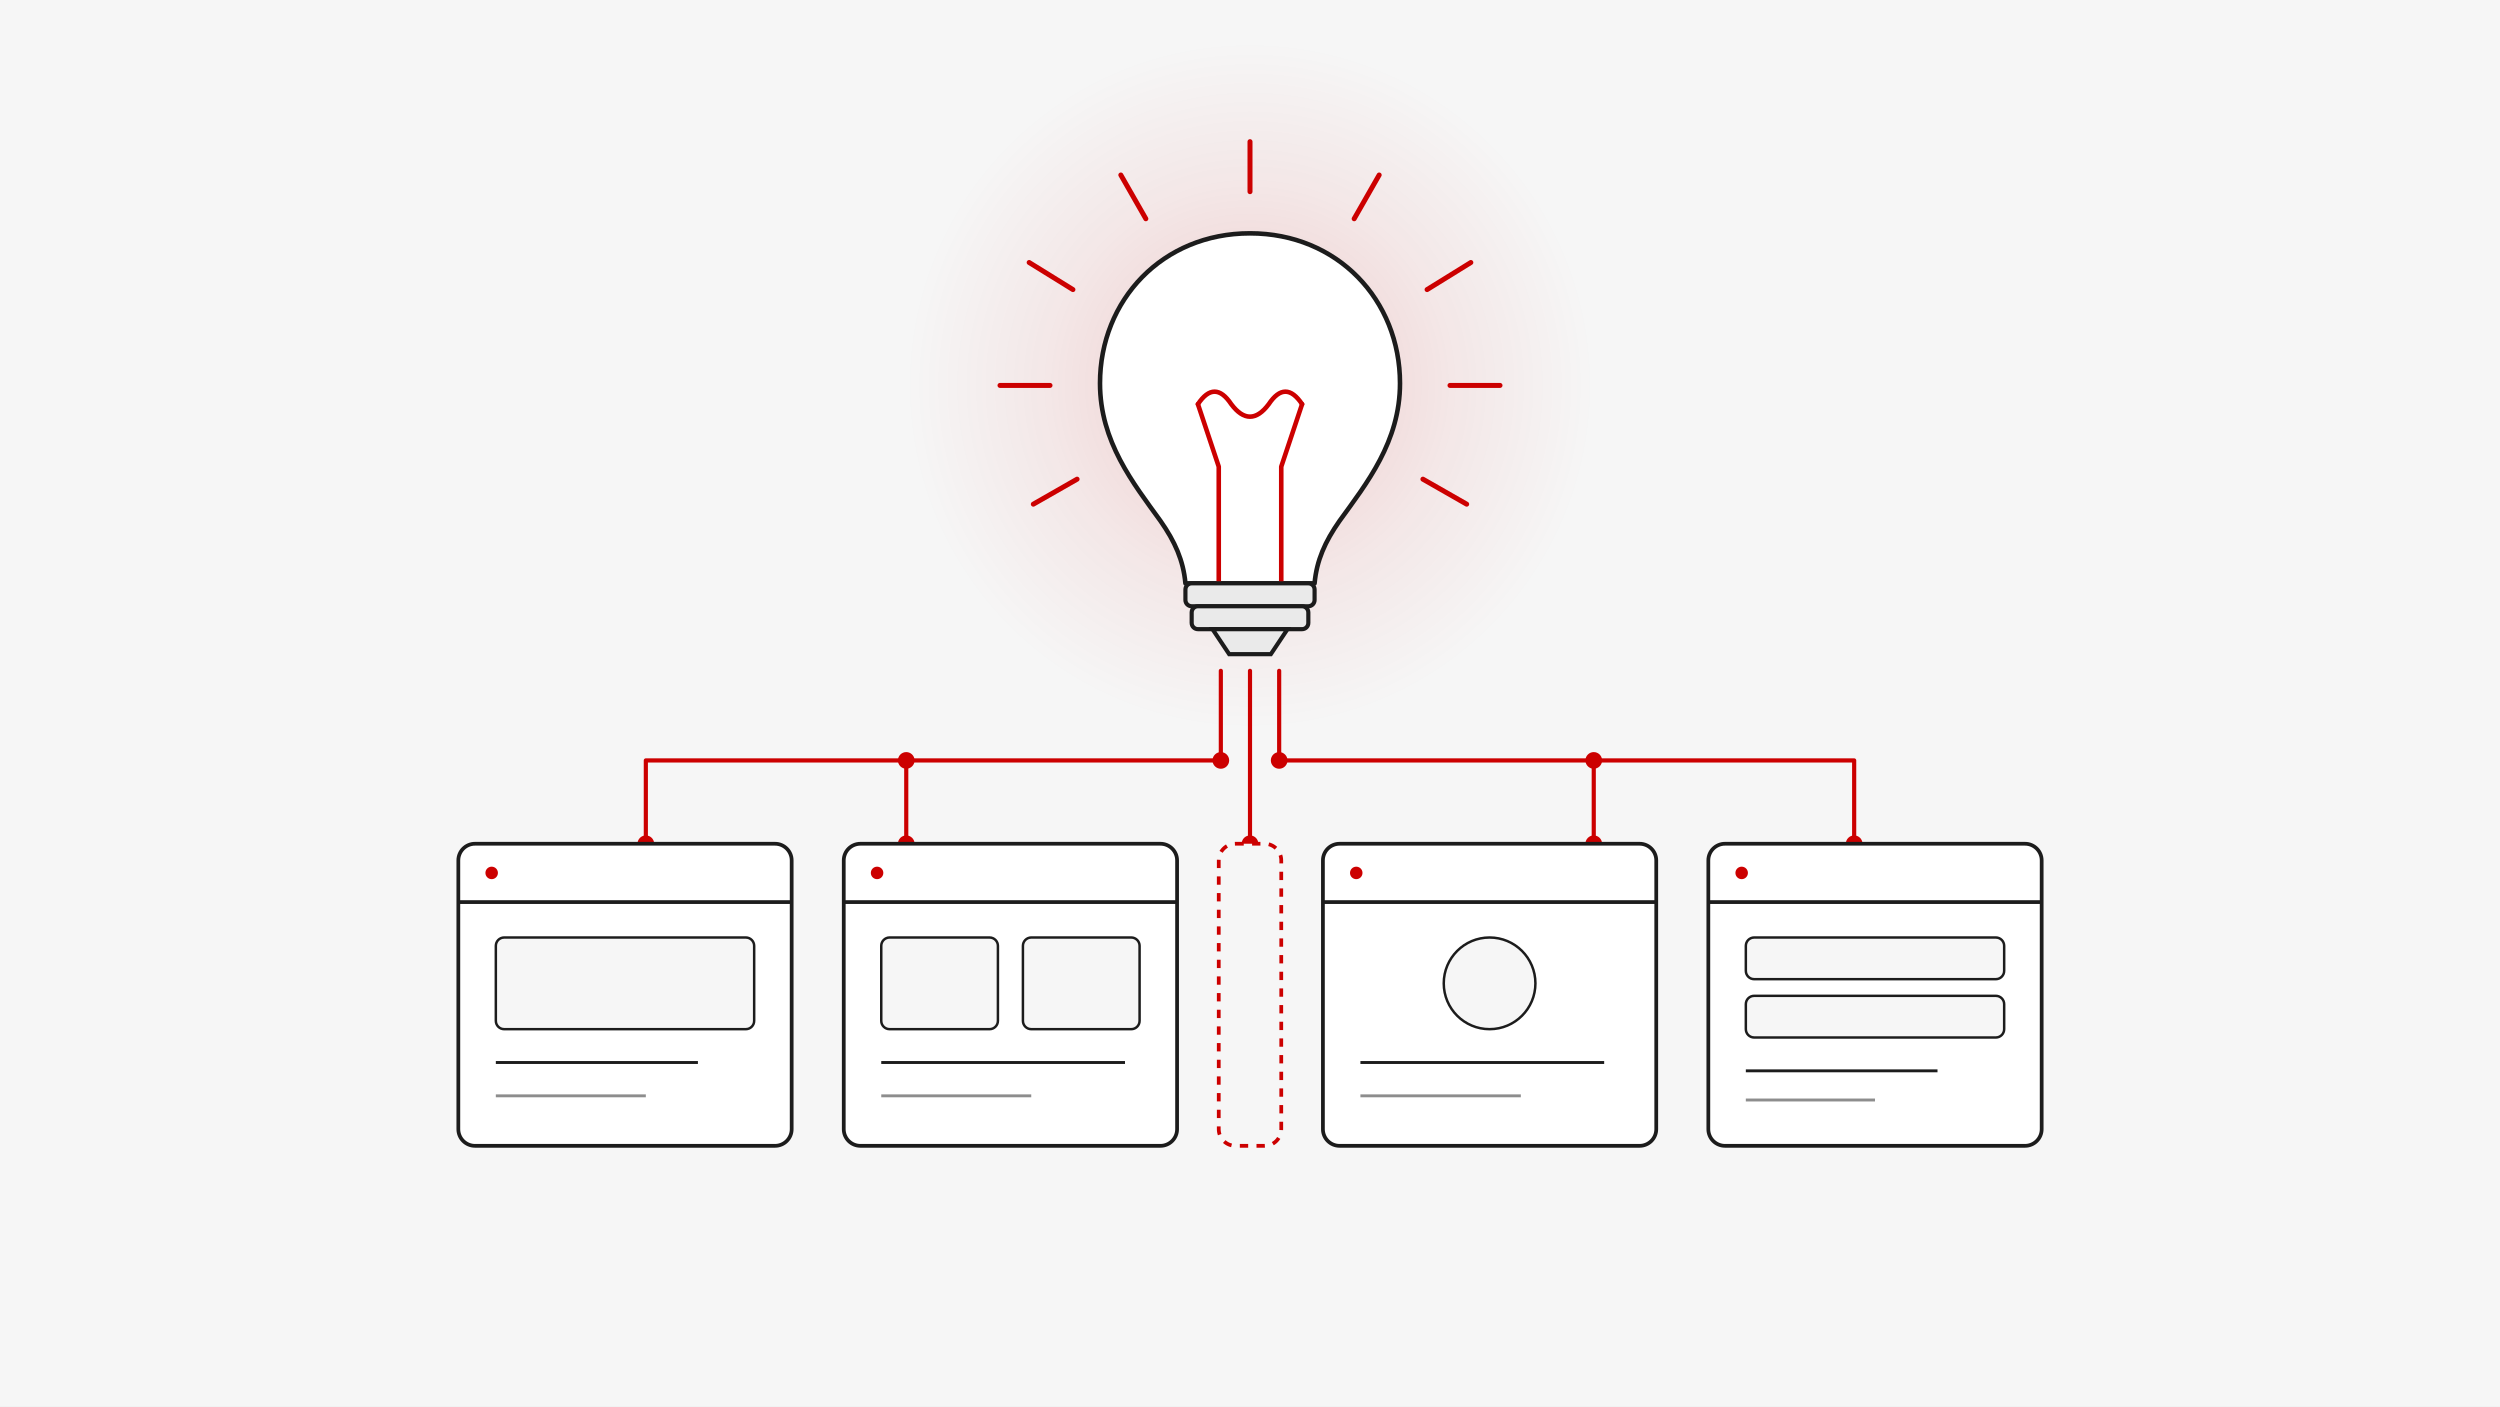
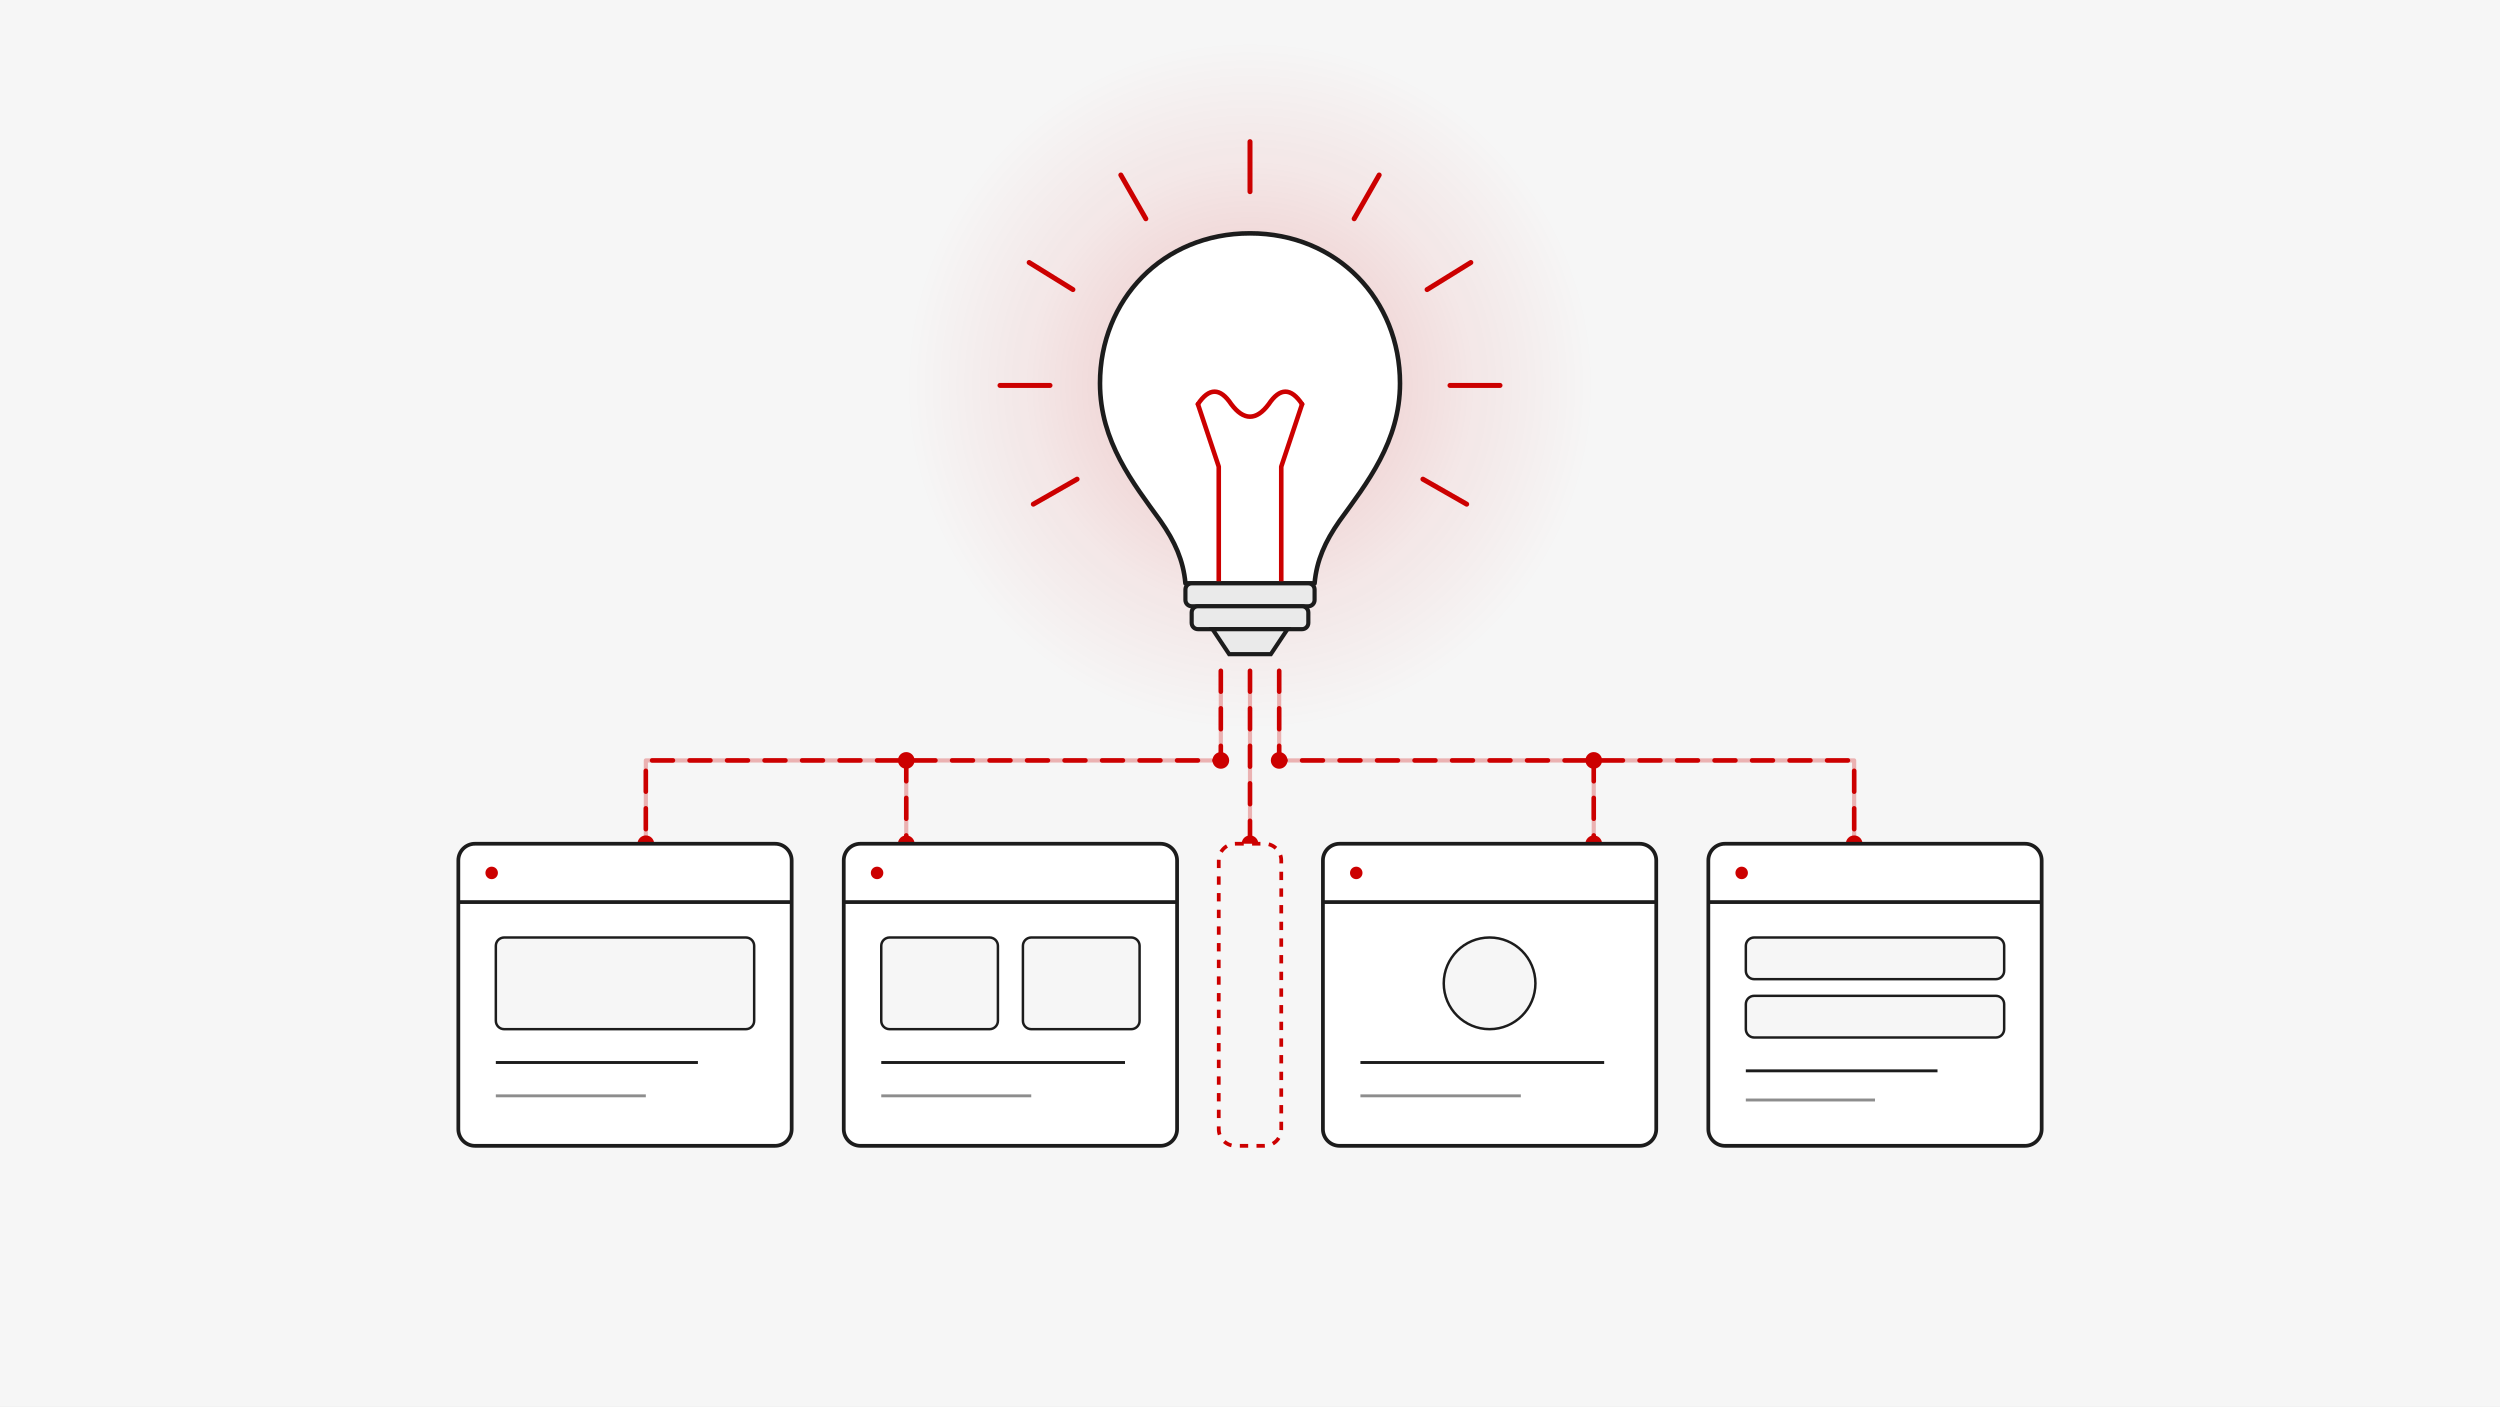
<svg xmlns="http://www.w3.org/2000/svg" viewBox="0 0 1200 675" width="1200" height="675" fill="none">
+   <style>
+     @keyframes glowBreath {
+       0%, 100% { opacity: 0.72; }
+       50% { opacity: 1; }
+     }
+     @keyframes rayPulse {
+       0%, 100% { opacity: 0.55; }
+       50% { opacity: 1; }
+     }
+     @keyframes signalFlow {
+       from { stroke-dashoffset: 36; }
+       to { stroke-dashoffset: 0; }
+     }
+     @keyframes nodeBlink {
+       0%, 100% { opacity: 0.5; }
+       50% { opacity: 1; }
+     }
+     @keyframes moduleFloat {
+       0%, 100% { transform: translateY(0px); }
+       50% { transform: translateY(-2.5px); }
+     }
+     .glow-halo { animation: glowBreath 3.8s ease-in-out infinite; }
+     .crimson-rays { animation: rayPulse 2.8s ease-in-out infinite; }
+     .connector-signal { stroke-dasharray: 10 8; animation: signalFlow 1.6s linear infinite; }
+     .node-pulse { animation: nodeBlink 2.2s ease-in-out infinite; }
+     .module-a { animation: moduleFloat 4.6s ease-in-out infinite; }
+     .module-b { animation: moduleFloat 4.6s ease-in-out 0.8s infinite; }
+     @media (prefers-reduced-motion: reduce) {
+       .glow-halo, .crimson-rays, .connector-signal, .node-pulse, .module-a, .module-b {
+         animation: none !important;
+         transform: none !important;
+       }
+     }
+   </style>
  <defs>
    <radialGradient id="redGlow2" cx="50%" cy="50%" r="50%">
-       <stop offset="0%" stop-color="#CC0000" stop-opacity="0.18" />
-       <stop offset="65%" stop-color="#CC0000" stop-opacity="0.05" />
+       <stop offset="0%" stop-color="#CC0000" stop-opacity="0.22" />
+       <stop offset="65%" stop-color="#CC0000" stop-opacity="0.06" />
      <stop offset="100%" stop-color="#CC0000" stop-opacity="0" />
    </radialGradient>
  </defs>
  <rect width="1200" height="675" fill="#F6F6F6" />
-   <circle cx="600" cy="185" r="165" fill="url(#redGlow2)" />
-   <g stroke="#CC0000" stroke-width="2.4" stroke-linecap="round">
+   <circle class="glow-halo" cx="600" cy="185" r="165" fill="url(#redGlow2)" />
+   <g class="crimson-rays" stroke="#CC0000" stroke-width="2.4" stroke-linecap="round">
    <line x1="600" y1="68" x2="600" y2="92" />
    <line x1="538" y1="84" x2="550" y2="105" />
    <line x1="662" y1="84" x2="650" y2="105" />
    <line x1="494" y1="126" x2="515" y2="139" />
    <line x1="706" y1="126" x2="685" y2="139" />
    <line x1="480" y1="185" x2="504" y2="185" />
    <line x1="720" y1="185" x2="696" y2="185" />
    <line x1="496" y1="242" x2="517" y2="230" />
    <line x1="704" y1="242" x2="683" y2="230" />
  </g>
  <g stroke="#1C1C1C" stroke-width="2.2" stroke-linecap="round" stroke-linejoin="round" fill="#FFFFFF">
    <path d="M600 112 C558 112 528 144 528 184 C528 212 544 232 557 250 C564 260 568 269 569 280 L631 280 C632 269 636 260 643 250 C656 232 672 212 672 184 C672 144 642 112 600 112 Z" />
  </g>
  <g stroke="#CC0000" stroke-width="2.2" stroke-linecap="round" stroke-linejoin="round">
    <path d="M585 280 L585 224 L575 194" />
    <path d="M615 280 L615 224 L625 194" />
    <path d="M575 194 Q583 182 591 194 Q600 206 609 194 Q617 182 625 194" />
  </g>
  <g stroke="#1C1C1C" stroke-width="2" fill="#EAEAEA">
    <rect x="569" y="280" width="62" height="11" rx="3" />
    <rect x="572" y="291" width="56" height="11" rx="3" />
    <path d="M582 302 L618 302 L610 314 L590 314 Z" />
  </g>
-   <g stroke="#CC0000" stroke-width="2" stroke-linecap="round" stroke-linejoin="round">
+   <g stroke="#CC0000" stroke-opacity="0.28" stroke-width="2" stroke-linecap="round" stroke-linejoin="round">
    <path d="M586 322 L586 365 L310 365 L310 405" />
    <path d="M435 365 L435 405" />
    <path d="M600 322 L600 405" />
    <path d="M614 322 L614 365 L890 365 L890 405" />
    <path d="M765 365 L765 405" />
  </g>
-   <g fill="#CC0000">
+   <g class="connector-signal" stroke="#CC0000" stroke-width="2.2" stroke-linecap="round" stroke-linejoin="round">
+     <path d="M586 322 L586 365 L310 365 L310 405" />
+     <path d="M435 365 L435 405" />
+     <path d="M600 322 L600 405" />
+     <path d="M614 322 L614 365 L890 365 L890 405" />
+     <path d="M765 365 L765 405" />
+   </g>
+   <g class="node-pulse" fill="#CC0000">
    <circle cx="586" cy="365" r="4" />
    <circle cx="614" cy="365" r="4" />
    <circle cx="435" cy="365" r="4" />
    <circle cx="765" cy="365" r="4" />
    <circle cx="310" cy="405" r="4" />
    <circle cx="435" cy="405" r="4" />
    <circle cx="600" cy="405" r="4" />
    <circle cx="765" cy="405" r="4" />
    <circle cx="890" cy="405" r="4" />
  </g>
  <g stroke="#1C1C1C" stroke-width="1.8" fill="#FFFFFF">
-     <rect x="220" y="405" width="160" height="145" rx="8" />
-     <line x1="220" y1="433" x2="380" y2="433" />
-     <circle cx="236" cy="419" r="3" fill="#CC0000" stroke="none" />
-     <rect x="238" y="450" width="124" height="44" rx="4" fill="#F6F6F6" stroke-width="1.2" />
-     <line x1="238" y1="510" x2="335" y2="510" stroke-width="1.4" />
-     <line x1="238" y1="526" x2="310" y2="526" stroke-width="1.4" stroke-opacity="0.5" />
-     <rect x="405" y="405" width="160" height="145" rx="8" />
-     <line x1="405" y1="433" x2="565" y2="433" />
-     <circle cx="421" cy="419" r="3" fill="#CC0000" stroke="none" />
-     <rect x="423" y="450" width="56" height="44" rx="4" fill="#F6F6F6" stroke-width="1.2" />
-     <rect x="491" y="450" width="56" height="44" rx="4" fill="#F6F6F6" stroke-width="1.2" />
-     <line x1="423" y1="510" x2="540" y2="510" stroke-width="1.4" />
-     <line x1="423" y1="526" x2="495" y2="526" stroke-width="1.4" stroke-opacity="0.5" />
+     <g class="module-a">
+       <rect x="220" y="405" width="160" height="145" rx="8" />
+       <line x1="220" y1="433" x2="380" y2="433" />
+       <circle cx="236" cy="419" r="3" fill="#CC0000" stroke="none" />
+       <rect x="238" y="450" width="124" height="44" rx="4" fill="#F6F6F6" stroke-width="1.2" />
+       <line x1="238" y1="510" x2="335" y2="510" stroke-width="1.4" />
+       <line x1="238" y1="526" x2="310" y2="526" stroke-width="1.4" stroke-opacity="0.5" />
+     </g>
+     <g class="module-b">
+       <rect x="405" y="405" width="160" height="145" rx="8" />
+       <line x1="405" y1="433" x2="565" y2="433" />
+       <circle cx="421" cy="419" r="3" fill="#CC0000" stroke="none" />
+       <rect x="423" y="450" width="56" height="44" rx="4" fill="#F6F6F6" stroke-width="1.2" />
+       <rect x="491" y="450" width="56" height="44" rx="4" fill="#F6F6F6" stroke-width="1.2" />
+       <line x1="423" y1="510" x2="540" y2="510" stroke-width="1.4" />
+       <line x1="423" y1="526" x2="495" y2="526" stroke-width="1.4" stroke-opacity="0.5" />
+     </g>
    <rect x="585" y="405" width="30" height="145" rx="8" fill="#F6F6F6" stroke="#CC0000" stroke-dasharray="4 4" />
-     <rect x="635" y="405" width="160" height="145" rx="8" />
-     <line x1="635" y1="433" x2="795" y2="433" />
-     <circle cx="651" cy="419" r="3" fill="#CC0000" stroke="none" />
-     <circle cx="715" cy="472" r="22" fill="#F6F6F6" stroke-width="1.2" />
-     <line x1="653" y1="510" x2="770" y2="510" stroke-width="1.4" />
-     <line x1="653" y1="526" x2="730" y2="526" stroke-width="1.4" stroke-opacity="0.5" />
-     <rect x="820" y="405" width="160" height="145" rx="8" />
-     <line x1="820" y1="433" x2="980" y2="433" />
-     <circle cx="836" cy="419" r="3" fill="#CC0000" stroke="none" />
-     <rect x="838" y="450" width="124" height="20" rx="4" fill="#F6F6F6" stroke-width="1.2" />
-     <rect x="838" y="478" width="124" height="20" rx="4" fill="#F6F6F6" stroke-width="1.2" />
-     <line x1="838" y1="514" x2="930" y2="514" stroke-width="1.4" />
-     <line x1="838" y1="528" x2="900" y2="528" stroke-width="1.4" stroke-opacity="0.5" />
+     <g class="module-a">
+       <rect x="635" y="405" width="160" height="145" rx="8" />
+       <line x1="635" y1="433" x2="795" y2="433" />
+       <circle cx="651" cy="419" r="3" fill="#CC0000" stroke="none" />
+       <circle cx="715" cy="472" r="22" fill="#F6F6F6" stroke-width="1.2" />
+       <line x1="653" y1="510" x2="770" y2="510" stroke-width="1.4" />
+       <line x1="653" y1="526" x2="730" y2="526" stroke-width="1.4" stroke-opacity="0.5" />
+     </g>
+     <g class="module-b">
+       <rect x="820" y="405" width="160" height="145" rx="8" />
+       <line x1="820" y1="433" x2="980" y2="433" />
+       <circle cx="836" cy="419" r="3" fill="#CC0000" stroke="none" />
+       <rect x="838" y="450" width="124" height="20" rx="4" fill="#F6F6F6" stroke-width="1.2" />
+       <rect x="838" y="478" width="124" height="20" rx="4" fill="#F6F6F6" stroke-width="1.2" />
+       <line x1="838" y1="514" x2="930" y2="514" stroke-width="1.4" />
+       <line x1="838" y1="528" x2="900" y2="528" stroke-width="1.4" stroke-opacity="0.5" />
+     </g>
  </g>
</svg>
